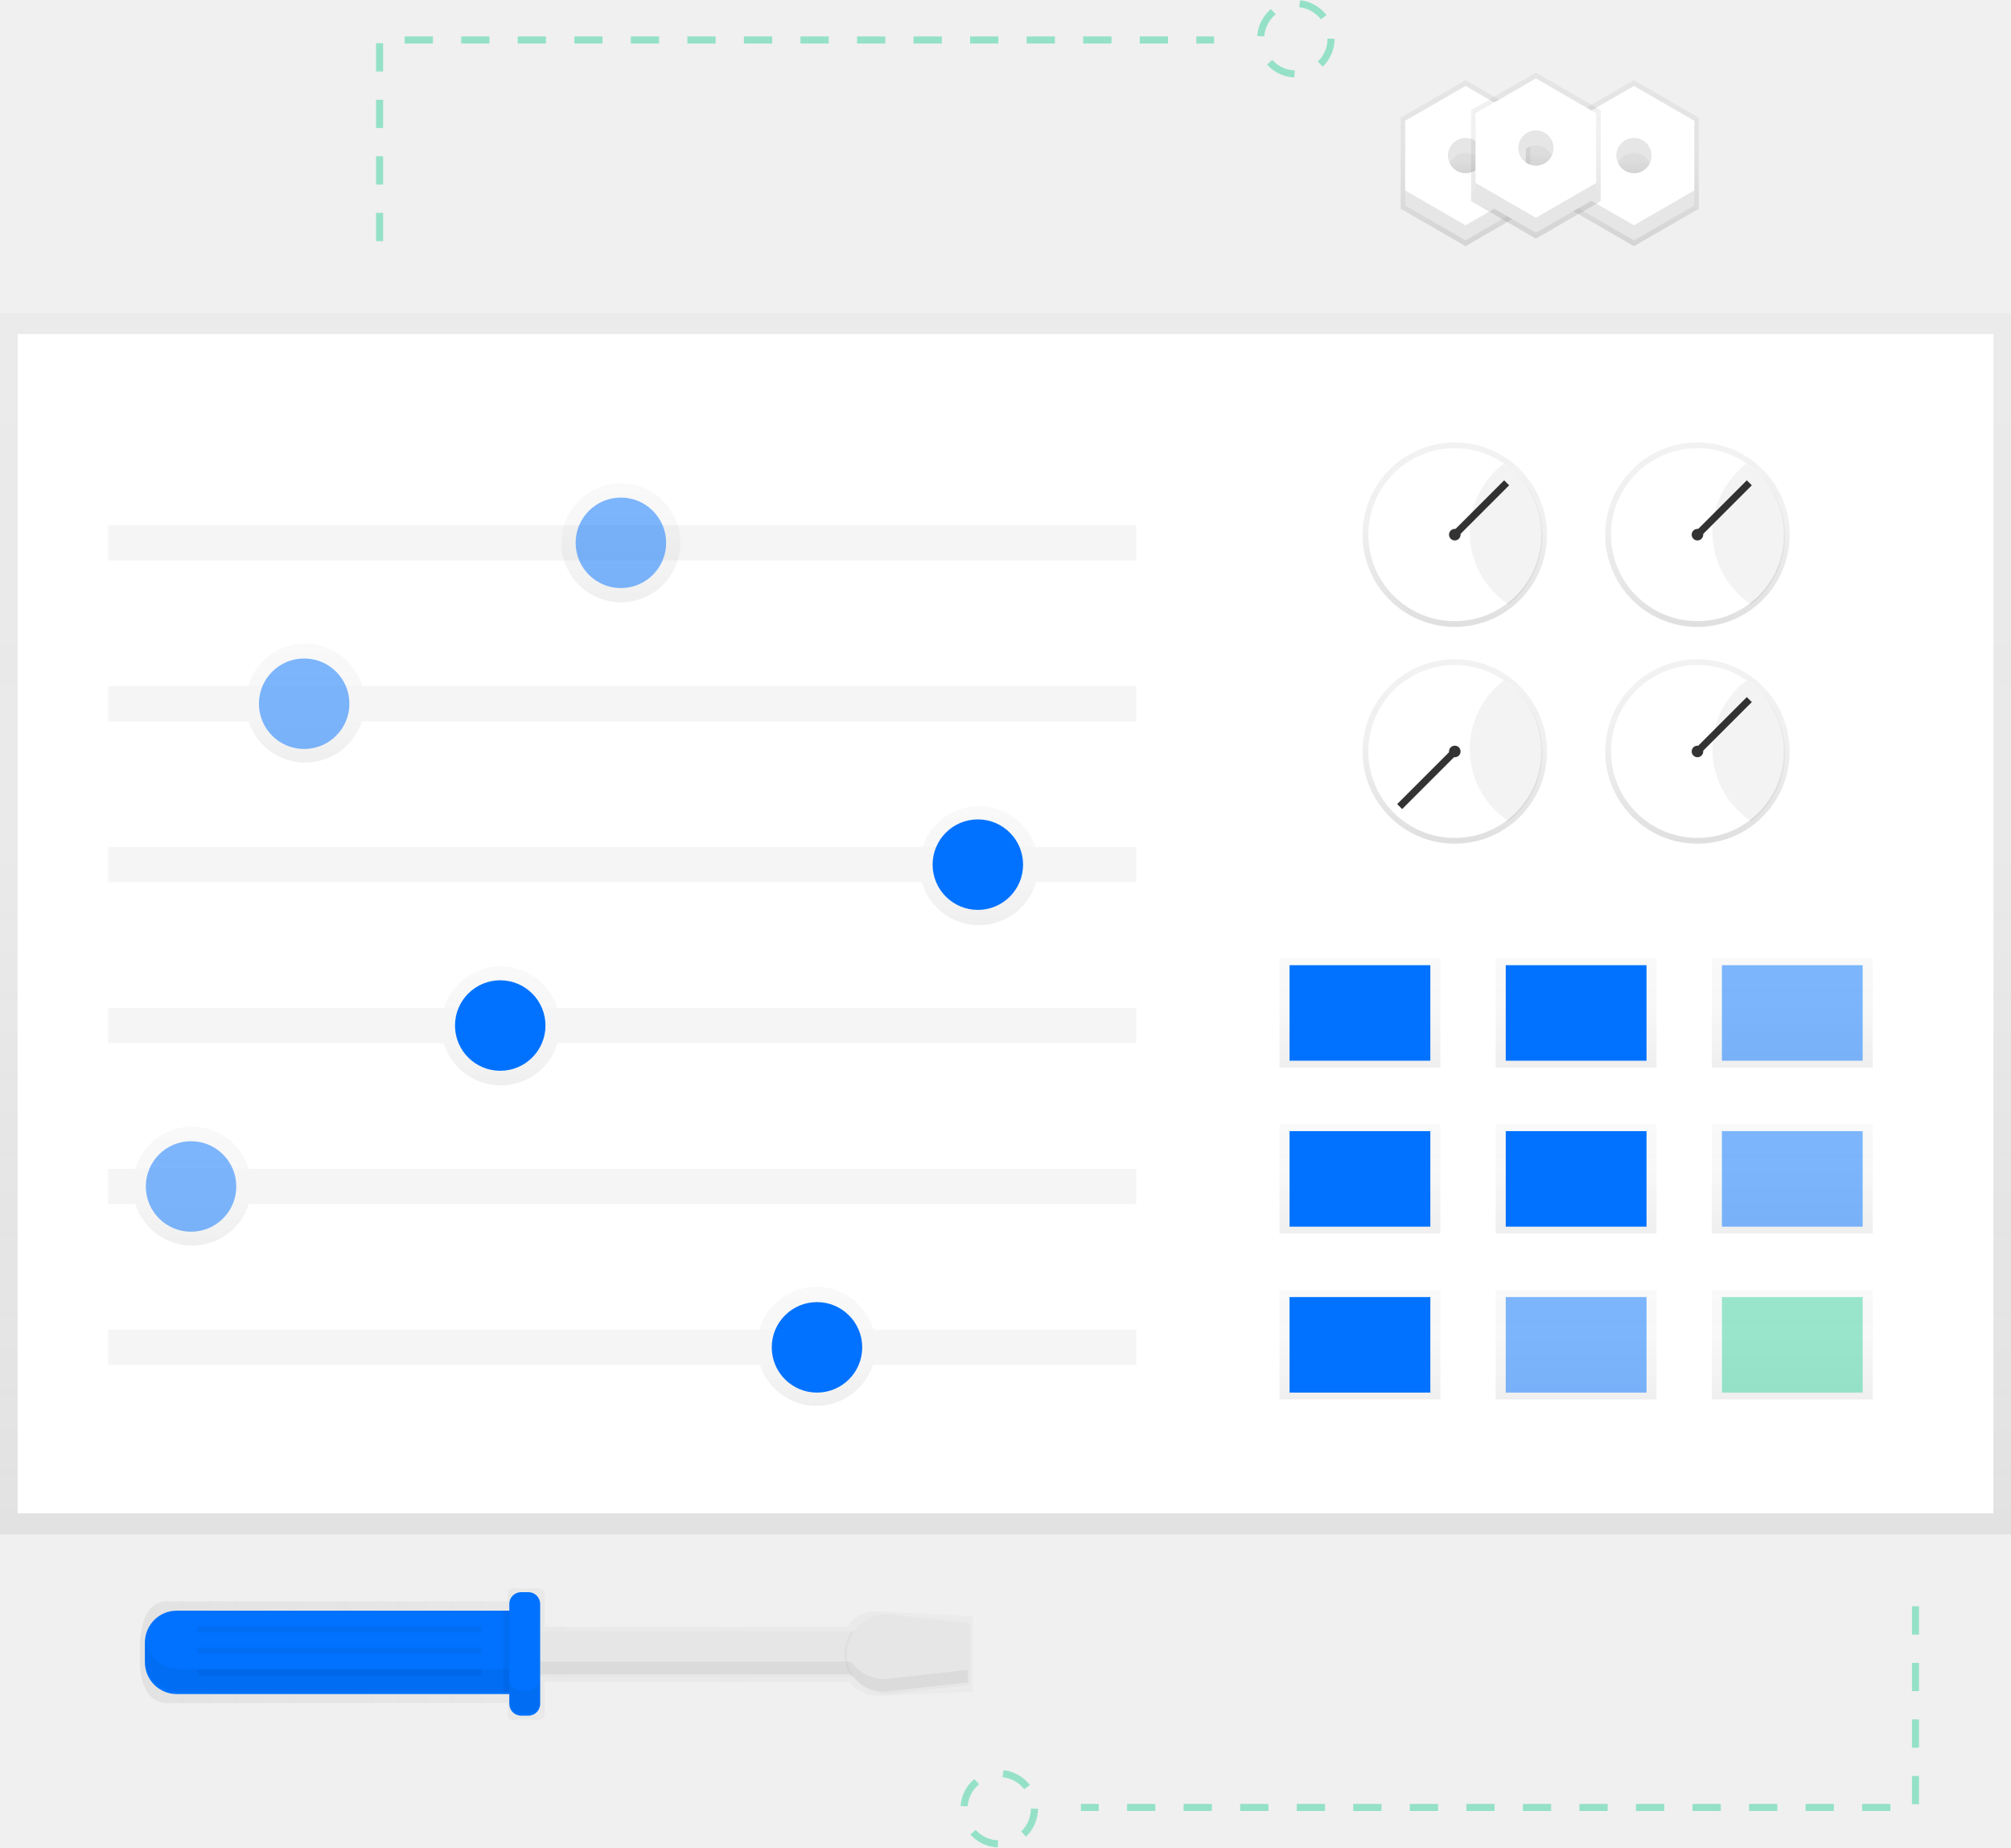
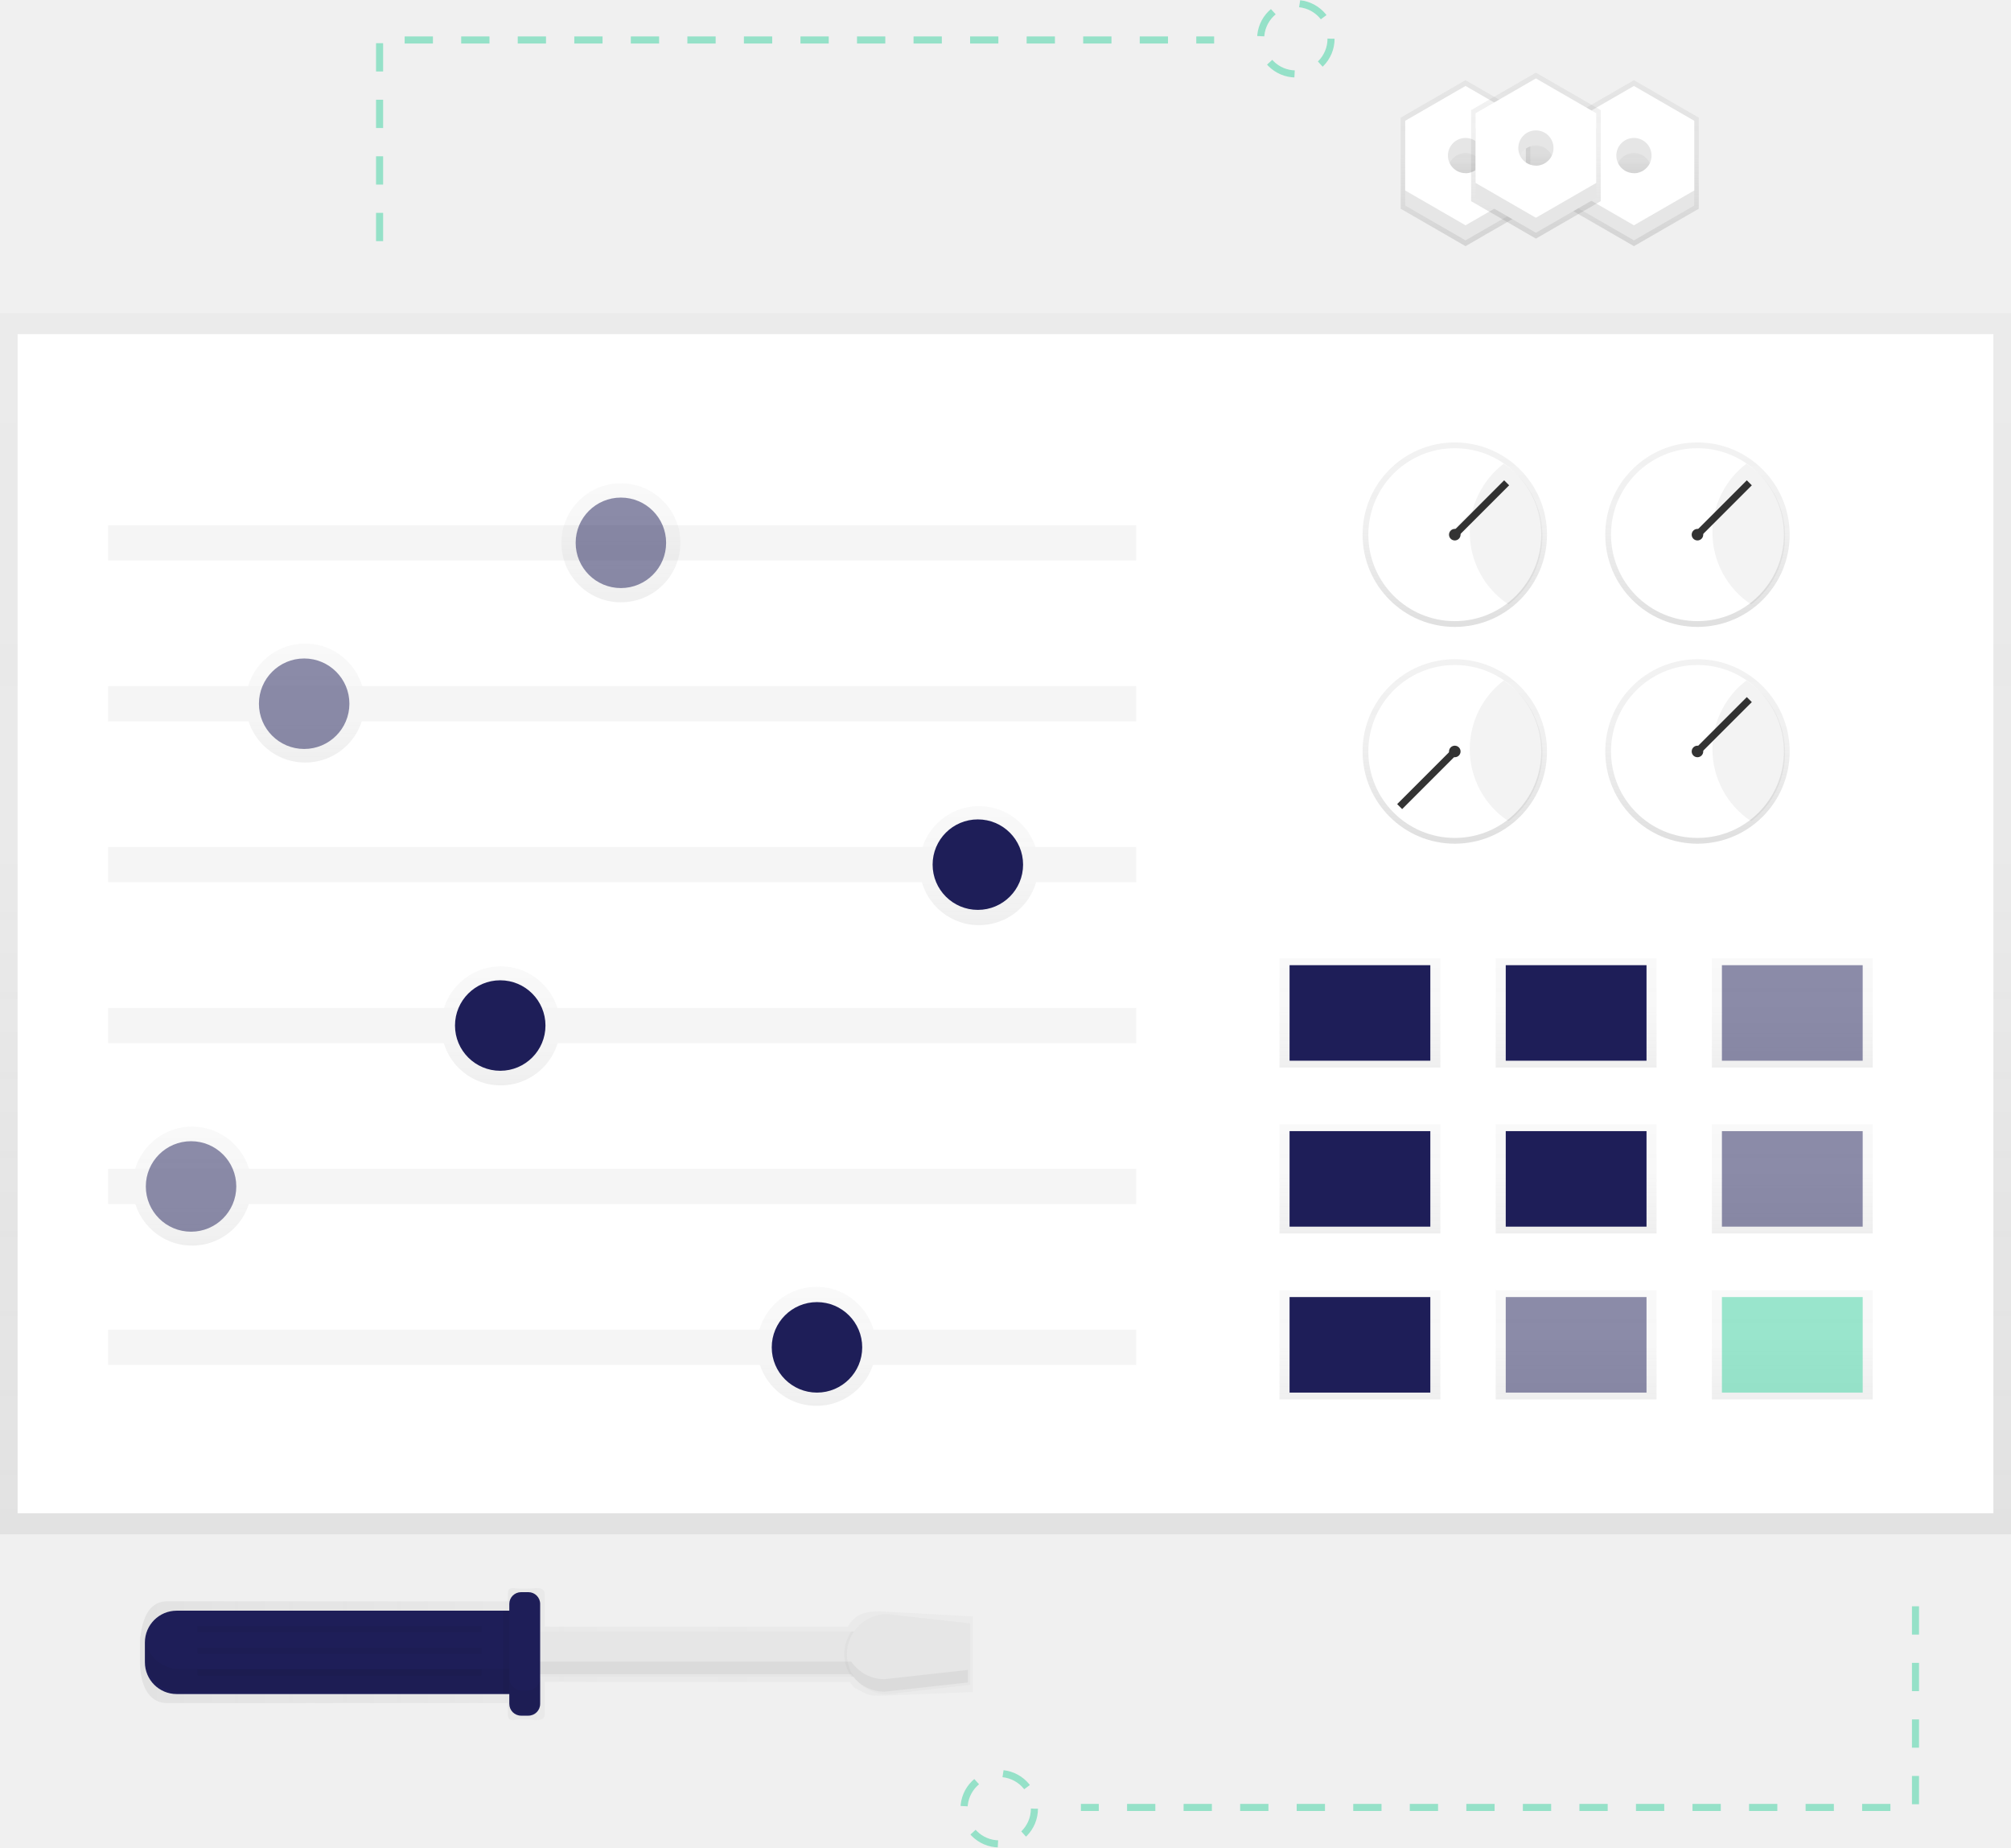
<svg xmlns="http://www.w3.org/2000/svg" xmlns:xlink="http://www.w3.org/1999/xlink" id="9e4787ba-e528-4d3f-a0d4-d0ed05e36a23" data-name="Layer 1" width="853.55" height="784" viewBox="0 0 853.55 784">
  <defs>
    <linearGradient id="9104918b-1b06-4aab-a9e3-ee1f1e968603" x1="426.78" y1="651.11" x2="426.78" y2="132.89" gradientUnits="userSpaceOnUse">
      <stop offset="0" stop-color="gray" stop-opacity="0.25" />
      <stop offset="0.54" stop-color="gray" stop-opacity="0.12" />
      <stop offset="1" stop-color="gray" stop-opacity="0.1" />
    </linearGradient>
    <linearGradient id="e1516523-3b43-4cdf-a14c-9e7d8f64d469" x1="263.53" y1="255.6" x2="263.53" y2="205.12" xlink:href="#9104918b-1b06-4aab-a9e3-ee1f1e968603" />
    <linearGradient id="172acfff-28db-4bba-8b19-28ab723f14aa" x1="129.53" y1="323.6" x2="129.53" y2="273.12" xlink:href="#9104918b-1b06-4aab-a9e3-ee1f1e968603" />
    <linearGradient id="710a7686-1834-4650-96ef-eca9a3097048" x1="415.53" y1="392.6" x2="415.53" y2="342.12" xlink:href="#9104918b-1b06-4aab-a9e3-ee1f1e968603" />
    <linearGradient id="467b5878-0dea-464a-bb51-3930fc34683d" x1="212.53" y1="460.6" x2="212.53" y2="410.12" xlink:href="#9104918b-1b06-4aab-a9e3-ee1f1e968603" />
    <linearGradient id="f3a96d16-3b8a-4da5-a01c-559b0392e5cd" x1="81.53" y1="528.6" x2="81.53" y2="478.12" xlink:href="#9104918b-1b06-4aab-a9e3-ee1f1e968603" />
    <linearGradient id="f3e8d191-6d5b-4396-bf55-b83403b8f5fa" x1="346.53" y1="596.6" x2="346.53" y2="546.12" xlink:href="#9104918b-1b06-4aab-a9e3-ee1f1e968603" />
    <linearGradient id="69a4cfba-e384-4108-97de-a317d87fd5ab" x1="577.21" y1="453.04" x2="577.21" y2="406.71" xlink:href="#9104918b-1b06-4aab-a9e3-ee1f1e968603" />
    <linearGradient id="7cbd4807-f193-4eb9-a64e-7dbda1a497ee" x1="668.97" y1="453.04" x2="668.97" y2="406.71" xlink:href="#9104918b-1b06-4aab-a9e3-ee1f1e968603" />
    <linearGradient id="a49cd629-9a0f-4f51-970c-17e3b791923d" x1="760.73" y1="453.04" x2="760.73" y2="406.71" xlink:href="#9104918b-1b06-4aab-a9e3-ee1f1e968603" />
    <linearGradient id="0df78842-62cc-4e1a-b4eb-7165b67c75da" x1="577.21" y1="523.46" x2="577.21" y2="477.13" xlink:href="#9104918b-1b06-4aab-a9e3-ee1f1e968603" />
    <linearGradient id="f59bf9a0-9823-413e-b7a2-7f328843f480" x1="668.97" y1="523.46" x2="668.97" y2="477.13" xlink:href="#9104918b-1b06-4aab-a9e3-ee1f1e968603" />
    <linearGradient id="c8b3a002-36c4-4228-a025-9f67aff1870b" x1="760.73" y1="523.46" x2="760.73" y2="477.13" xlink:href="#9104918b-1b06-4aab-a9e3-ee1f1e968603" />
    <linearGradient id="28c6655a-8735-4d27-b646-32b8de137fc7" x1="577.21" y1="593.88" x2="577.21" y2="547.54" xlink:href="#9104918b-1b06-4aab-a9e3-ee1f1e968603" />
    <linearGradient id="c3dcab84-3569-499b-8256-0d506ac4c7e6" x1="668.97" y1="593.88" x2="668.97" y2="547.54" xlink:href="#9104918b-1b06-4aab-a9e3-ee1f1e968603" />
    <linearGradient id="703ca5f3-7ed9-4e5d-a2ac-72005f7ae931" x1="760.73" y1="593.88" x2="760.73" y2="547.54" xlink:href="#9104918b-1b06-4aab-a9e3-ee1f1e968603" />
    <linearGradient id="ebe75104-ae08-4ff4-9003-91cc9510fb18" x1="232.64" y1="759.95" x2="586.13" y2="759.95" xlink:href="#9104918b-1b06-4aab-a9e3-ee1f1e968603" />
    <linearGradient id="386a826f-9f90-4b2b-8140-01eb83574438" x1="693.51" y1="104.46" x2="693.51" y2="34.04" xlink:href="#9104918b-1b06-4aab-a9e3-ee1f1e968603" />
    <linearGradient id="c1c88e78-336c-46a6-bde5-02caf2c06013" x1="866.73" y1="131.87" x2="866.73" y2="122.63" xlink:href="#9104918b-1b06-4aab-a9e3-ee1f1e968603" />
    <linearGradient id="b26a0830-028c-4b48-af03-e7caa22430c5" x1="622.03" y1="104.46" x2="622.03" y2="34.04" xlink:href="#9104918b-1b06-4aab-a9e3-ee1f1e968603" />
    <linearGradient id="25731e38-86a6-4815-b74c-72c61c3d16c8" x1="795.25" y1="131.87" x2="795.25" y2="122.63" xlink:href="#9104918b-1b06-4aab-a9e3-ee1f1e968603" />
    <linearGradient id="e23ff1eb-1730-4897-8569-9a524a71230b" x1="651.9" y1="101.26" x2="651.9" y2="30.84" xlink:href="#9104918b-1b06-4aab-a9e3-ee1f1e968603" />
    <linearGradient id="08e08e9d-34a7-409e-af66-513673e6be83" x1="825.12" y1="128.67" x2="825.12" y2="119.43" xlink:href="#9104918b-1b06-4aab-a9e3-ee1f1e968603" />
    <linearGradient id="5d869035-dc1d-4f8e-b1f3-2666532ef759" x1="617.47" y1="266.04" x2="617.47" y2="187.77" xlink:href="#9104918b-1b06-4aab-a9e3-ee1f1e968603" />
    <linearGradient id="82347b06-c024-4a9e-a6c3-538f6800d300" x1="720.47" y1="266.04" x2="720.47" y2="187.77" xlink:href="#9104918b-1b06-4aab-a9e3-ee1f1e968603" />
    <linearGradient id="ad6e7ba4-d5b5-43e5-baf4-e6e575086bfd" x1="617.47" y1="358.04" x2="617.47" y2="279.77" xlink:href="#9104918b-1b06-4aab-a9e3-ee1f1e968603" />
    <linearGradient id="810b9c3d-2f35-42cb-bc28-0e7919250191" x1="720.47" y1="358.04" x2="720.47" y2="279.77" xlink:href="#9104918b-1b06-4aab-a9e3-ee1f1e968603" />
  </defs>
  <rect y="132.89" width="853.55" height="518.22" opacity="0.5" fill="url(#9104918b-1b06-4aab-a9e3-ee1f1e968603)" />
  <rect x="7.47" y="141.8" width="838.61" height="500.39" fill="#fff" />
  <rect x="45.88" y="222.89" width="436.38" height="14.94" fill="#f5f5f5" />
  <circle cx="263.53" cy="230.36" r="25.24" opacity="0.5" fill="url(#e1516523-3b43-4cdf-a14c-9e7d8f64d469)" />
  <circle cx="129.53" cy="298.36" r="25.24" opacity="0.5" fill="url(#172acfff-28db-4bba-8b19-28ab723f14aa)" />
  <circle cx="415.53" cy="367.36" r="25.24" opacity="0.5" fill="url(#710a7686-1834-4650-96ef-eca9a3097048)" />
  <circle cx="212.53" cy="435.36" r="25.24" opacity="0.5" fill="url(#467b5878-0dea-464a-bb51-3930fc34683d)" />
  <circle cx="81.53" cy="503.36" r="25.24" opacity="0.5" fill="url(#f3a96d16-3b8a-4da5-a01c-559b0392e5cd)" />
  <circle cx="346.53" cy="571.36" r="25.24" opacity="0.5" fill="url(#f3e8d191-6d5b-4396-bf55-b83403b8f5fa)" />
-   <circle cx="263.53" cy="230.36" r="19.2" fill="#0072ff" opacity="0.5" />
+   <circle cx="263.53" cy="230.36" r="19.2" fill="#1e1e58" opacity="0.5" />
  <rect x="45.88" y="291.17" width="436.38" height="14.94" fill="#f5f5f5" />
-   <circle cx="129.1" cy="298.64" r="19.2" fill="#0072ff" opacity="0.5" />
+   <circle cx="129.1" cy="298.64" r="19.2" fill="#1e1e58" opacity="0.5" />
  <rect x="45.88" y="359.46" width="436.38" height="14.94" fill="#f5f5f5" />
-   <circle cx="415.04" cy="366.93" r="19.2" fill="#0072ff" />
+   <circle cx="415.04" cy="366.93" r="19.2" fill="#1e1e58" />
  <rect x="45.88" y="427.74" width="436.38" height="14.94" fill="#f5f5f5" />
-   <circle cx="212.32" cy="435.21" r="19.2" fill="#0072ff" />
+   <circle cx="212.32" cy="435.21" r="19.2" fill="#1e1e58" />
  <rect x="45.88" y="496.03" width="436.38" height="14.94" fill="#f5f5f5" />
-   <circle cx="81.09" cy="503.5" r="19.2" fill="#0072ff" opacity="0.5" />
+   <circle cx="81.09" cy="503.5" r="19.2" fill="#1e1e58" opacity="0.5" />
  <rect x="45.88" y="564.31" width="436.38" height="14.94" fill="#f5f5f5" />
-   <circle cx="346.76" cy="571.78" r="19.2" fill="#0072ff" />
+   <circle cx="346.76" cy="571.78" r="19.2" fill="#1e1e58" />
  <rect x="543.07" y="406.71" width="68.28" height="46.34" opacity="0.5" fill="url(#69a4cfba-e384-4108-97de-a317d87fd5ab)" />
  <rect x="634.83" y="406.71" width="68.28" height="46.34" opacity="0.5" fill="url(#7cbd4807-f193-4eb9-a64e-7dbda1a497ee)" />
  <rect x="726.59" y="406.71" width="68.28" height="46.34" opacity="0.5" fill="url(#a49cd629-9a0f-4f51-970c-17e3b791923d)" />
  <rect x="543.07" y="477.13" width="68.28" height="46.34" opacity="0.5" fill="url(#0df78842-62cc-4e1a-b4eb-7165b67c75da)" />
  <rect x="634.83" y="477.13" width="68.28" height="46.34" opacity="0.5" fill="url(#f59bf9a0-9823-413e-b7a2-7f328843f480)" />
  <rect x="726.59" y="477.13" width="68.28" height="46.34" opacity="0.5" fill="url(#c8b3a002-36c4-4228-a025-9f67aff1870b)" />
  <rect x="543.07" y="547.54" width="68.28" height="46.34" opacity="0.5" fill="url(#28c6655a-8735-4d27-b646-32b8de137fc7)" />
  <rect x="634.83" y="547.54" width="68.28" height="46.34" opacity="0.5" fill="url(#c3dcab84-3569-499b-8256-0d506ac4c7e6)" />
  <rect x="726.59" y="547.54" width="68.28" height="46.34" opacity="0.5" fill="url(#703ca5f3-7ed9-4e5d-a2ac-72005f7ae931)" />
-   <rect x="547.34" y="409.6" width="59.75" height="40.54" fill="#0072ff" />
-   <rect x="639.1" y="409.6" width="59.75" height="40.54" fill="#0072ff" />
-   <rect x="730.85" y="409.6" width="59.75" height="40.54" fill="#0072ff" opacity="0.5" />
-   <rect x="547.34" y="480.02" width="59.75" height="40.54" fill="#0072ff" />
-   <rect x="639.1" y="480.02" width="59.75" height="40.54" fill="#0072ff" />
-   <rect x="730.85" y="480.02" width="59.75" height="40.54" fill="#0072ff" opacity="0.5" />
-   <rect x="547.34" y="550.44" width="59.75" height="40.54" fill="#0072ff" />
-   <rect x="639.1" y="550.44" width="59.75" height="40.54" fill="#0072ff" opacity="0.5" />
+   <rect x="547.34" y="409.6" width="59.75" height="40.54" fill="#1e1e58" />
+   <rect x="639.1" y="409.6" width="59.75" height="40.54" fill="#1e1e58" />
+   <rect x="730.85" y="409.6" width="59.75" height="40.54" fill="#1e1e58" opacity="0.5" />
+   <rect x="547.34" y="480.02" width="59.75" height="40.54" fill="#1e1e58" />
+   <rect x="639.1" y="480.02" width="59.75" height="40.54" fill="#1e1e58" />
+   <rect x="730.85" y="480.02" width="59.75" height="40.54" fill="#1e1e58" opacity="0.5" />
+   <rect x="547.34" y="550.44" width="59.75" height="40.54" fill="#1e1e58" />
+   <rect x="639.1" y="550.44" width="59.75" height="40.54" fill="#1e1e58" opacity="0.5" />
  <rect x="730.85" y="550.44" width="59.75" height="40.54" fill="#3ad29f" opacity="0.5" />
  <path d="M546.65,741.81c-6,0-10.45,1-13.61,6.5H404.4V734.45c0-3.6-4.6-2.25-7.63-2.25h-2.51c-3,0-5.5-1.35-5.5,2.25v3.09H244.28c-7.48,0-10.45,6.56-11.47,15.09,0-.22-.06-.43-.08-.65-.05.61-.08,1.23-.08,1.85v9.33c0,9.72,3.44,17.59,11.64,17.59H388.77v4.69c0,3.6,2.46,2.25,5.5,2.25h2.51c3,0,7.63,1.35,7.63-2.25V771.76H533.84a20,20,0,0,0,1.94,2.44c5.54,2.81,5.62,3.43,10.69,3.43l39.66-1.6V744Z" transform="translate(-173.22 -58)" opacity="0.5" fill="url(#ebe75104-ae08-4ff4-9003-91cc9510fb18)" />
  <rect x="166.44" y="692.34" width="198.45" height="19.2" fill="#e6e6e6" />
  <path d="M531.58,759.95h0a17,17,0,0,0,3,9.6h2.5v-19.2h-2.5A17,17,0,0,0,531.58,759.95Z" transform="translate(-173.22 -58)" opacity="0.03" />
  <path d="M585.06,773,549.68,777a17,17,0,0,1-17-17h0a17,17,0,0,1,17-17l35.38,3.93Z" transform="translate(-173.22 -58)" fill="#e6e6e6" />
  <path d="M534.55,763.15h-196v5.33h196a17,17,0,0,0,14.07,7.43L584,772v-5.33l-35.38,3.93A17,17,0,0,1,534.55,763.15Z" transform="translate(-173.22 -58)" opacity="0.05" />
-   <path d="M75,683.53H218.79a0,0,0,0,1,0,0v35.38a0,0,0,0,1,0,0H75a13.5,13.5,0,0,1-13.5-13.5V697A13.5,13.5,0,0,1,75,683.53Z" fill="#0072ff" />
-   <rect x="216.17" y="675.67" width="13.1" height="52.41" rx="5" ry="5" fill="#0072ff" />
+   <path d="M75,683.53H218.79a0,0,0,0,1,0,0v35.38a0,0,0,0,1,0,0H75a13.5,13.5,0,0,1-13.5-13.5V697A13.5,13.5,0,0,1,75,683.53Z" fill="#1e1e58" />
+   <rect x="216.17" y="675.67" width="13.1" height="52.41" rx="5" ry="5" fill="#1e1e58" />
  <rect x="213.55" y="683.53" width="2.62" height="35.38" opacity="0.05" />
  <rect x="83.82" y="690.08" width="120.55" height="2.62" opacity="0.05" />
  <rect x="83.82" y="699.25" width="120.55" height="2.62" opacity="0.05" />
  <rect x="83.82" y="708.43" width="120.55" height="2.62" opacity="0.05" />
  <path d="M397.16,775.41h-2.43a5.33,5.33,0,0,1-5.33-5.33v-3.84H249.17a14.4,14.4,0,0,1-14.32-12.89,14.56,14.56,0,0,0-.08,1.52v6.57a14.4,14.4,0,0,0,14.4,14.4H389.39v3.84a5.33,5.33,0,0,0,5.33,5.33h2.43a5.33,5.33,0,0,0,5.33-5.33v-9.6A5.33,5.33,0,0,1,397.16,775.41Z" transform="translate(-173.22 -58)" opacity="0.05" />
  <polygon points="693.51 34.04 666 49.93 666 56.8 666 81.7 666 88.58 693.51 104.46 721.02 88.58 721.02 81.7 721.02 56.8 721.02 49.93 693.51 34.04" fill="url(#386a826f-9f90-4b2b-8140-01eb83574438)" />
  <path d="M866.73,131.87a8.08,8.08,0,0,1-7.3-4.62,8.08,8.08,0,0,1,14.6,0A8.08,8.08,0,0,1,866.73,131.87Z" transform="translate(-173.22 -58)" opacity="0.5" fill="url(#c1c88e78-336c-46a6-bde5-02caf2c06013)" />
  <path d="M866.73,100.88l-25.61,14.78v29.57L866.73,160l25.61-14.78V115.67Zm0,37a7.47,7.47,0,1,1,7.47-7.47A7.47,7.47,0,0,1,866.73,137.92Z" transform="translate(-173.22 -58)" fill="#e6e6e6" />
  <path d="M866.73,94.48l-25.61,14.78v29.57l25.61,14.78,25.61-14.78V109.27Zm0,37A7.47,7.47,0,1,1,874.2,124,7.47,7.47,0,0,1,866.73,131.52Z" transform="translate(-173.22 -58)" fill="#fff" />
  <polygon points="622.03 34.04 594.51 49.93 594.51 56.8 594.51 81.7 594.51 88.58 622.03 104.46 649.54 88.58 649.54 81.7 649.54 56.8 649.54 49.93 622.03 34.04" fill="url(#b26a0830-028c-4b48-af03-e7caa22430c5)" />
  <path d="M795.25,131.87a8.08,8.08,0,0,1-7.3-4.62,8.08,8.08,0,0,1,14.6,0A8.08,8.08,0,0,1,795.25,131.87Z" transform="translate(-173.22 -58)" opacity="0.5" fill="url(#25731e38-86a6-4815-b74c-72c61c3d16c8)" />
  <path d="M795.25,100.88l-25.61,14.78v29.57L795.25,160l25.61-14.78V115.67Zm0,37a7.47,7.47,0,1,1,7.47-7.47A7.47,7.47,0,0,1,795.25,137.92Z" transform="translate(-173.22 -58)" fill="#e6e6e6" />
  <path d="M795.25,94.48l-25.61,14.78v29.57l25.61,14.78,25.61-14.78V109.27Zm0,37a7.47,7.47,0,1,1,7.47-7.47A7.47,7.47,0,0,1,795.25,131.52Z" transform="translate(-173.22 -58)" fill="#fff" />
  <polygon points="651.9 30.84 624.39 46.73 624.39 53.6 624.39 78.5 624.39 85.37 651.9 101.26 679.41 85.37 679.41 78.5 679.41 53.6 679.41 46.73 651.9 30.84" fill="url(#e23ff1eb-1730-4897-8569-9a524a71230b)" />
  <path d="M825.12,128.67a8.08,8.08,0,0,1-7.3-4.62,8.08,8.08,0,0,1,14.6,0A8.08,8.08,0,0,1,825.12,128.67Z" transform="translate(-173.22 -58)" opacity="0.5" fill="url(#08e08e9d-34a7-409e-af66-513673e6be83)" />
  <path d="M825.12,97.68l-25.61,14.78V142l25.61,14.78L850.73,142V112.47Zm0,37a7.47,7.47,0,1,1,7.47-7.47A7.47,7.47,0,0,1,825.12,134.72Z" transform="translate(-173.22 -58)" fill="#e6e6e6" />
  <path d="M825.12,91.28l-25.61,14.78v29.57l25.61,14.78,25.61-14.78V106.07Zm0,37a7.47,7.47,0,1,1,7.47-7.47A7.47,7.47,0,0,1,825.12,128.32Z" transform="translate(-173.22 -58)" fill="#fff" />
  <polyline points="161.11 102.33 161.11 16.97 515.33 16.97" fill="none" stroke="#3ad29f" stroke-miterlimit="10" stroke-width="3" stroke-dasharray="12" opacity="0.5" />
  <circle cx="550.01" cy="16.44" r="14.94" fill="none" stroke="#3ad29f" stroke-miterlimit="10" stroke-width="3" stroke-dasharray="12" opacity="0.5" />
  <polyline points="813.01 681.67 813.01 767.03 458.78 767.03" fill="none" stroke="#3ad29f" stroke-miterlimit="10" stroke-width="3" stroke-dasharray="12" opacity="0.5" />
  <circle cx="424.11" cy="767.56" r="14.94" fill="none" stroke="#3ad29f" stroke-miterlimit="10" stroke-width="3" stroke-dasharray="12" opacity="0.5" />
  <circle cx="617.47" cy="226.9" r="39.14" fill="url(#5d869035-dc1d-4f8e-b1f3-2666532ef759)" />
  <circle cx="617.47" cy="226.9" r="36.69" fill="#fff" />
  <circle cx="617.47" cy="226.9" r="2.45" fill="#333" />
  <line x1="617.47" y1="226.9" x2="639.48" y2="204.89" fill="none" stroke="#333" stroke-miterlimit="10" stroke-width="3" />
  <path d="M797.05,283.92a36.65,36.65,0,0,0,16.44,30.59,36.68,36.68,0,0,0-2.05-59.71A36.62,36.62,0,0,0,797.05,283.92Z" transform="translate(-173.22 -58)" opacity="0.05" />
  <circle cx="720.47" cy="226.9" r="39.14" fill="url(#82347b06-c024-4a9e-a6c3-538f6800d300)" />
  <circle cx="720.47" cy="226.9" r="36.69" fill="#fff" />
  <circle cx="720.47" cy="226.9" r="2.45" fill="#333" />
  <line x1="720.47" y1="226.9" x2="742.48" y2="204.89" fill="none" stroke="#333" stroke-miterlimit="10" stroke-width="3" />
  <path d="M900.05,283.92a36.65,36.65,0,0,0,16.44,30.59,36.68,36.68,0,0,0-2.05-59.71A36.62,36.62,0,0,0,900.05,283.92Z" transform="translate(-173.22 -58)" opacity="0.05" />
  <circle cx="617.47" cy="318.9" r="39.14" fill="url(#ad6e7ba4-d5b5-43e5-baf4-e6e575086bfd)" />
  <circle cx="617.47" cy="318.9" r="36.69" fill="#fff" />
  <circle cx="617.47" cy="318.9" r="2.45" fill="#333" />
  <line x1="617.47" y1="318.9" x2="594.07" y2="342.3" fill="none" stroke="#333" stroke-miterlimit="10" stroke-width="3" />
  <path d="M797.05,375.92a36.65,36.65,0,0,0,16.44,30.59,36.68,36.68,0,0,0-2.05-59.71A36.62,36.62,0,0,0,797.05,375.92Z" transform="translate(-173.22 -58)" opacity="0.05" />
  <circle cx="720.47" cy="318.9" r="39.14" fill="url(#810b9c3d-2f35-42cb-bc28-0e7919250191)" />
  <circle cx="720.47" cy="318.9" r="36.69" fill="#fff" />
  <circle cx="720.47" cy="318.9" r="2.45" fill="#333" />
  <line x1="720.47" y1="318.9" x2="742.48" y2="296.89" fill="none" stroke="#333" stroke-miterlimit="10" stroke-width="3" />
  <path d="M900.05,375.92a36.65,36.65,0,0,0,16.44,30.59,36.68,36.68,0,0,0-2.05-59.71A36.62,36.62,0,0,0,900.05,375.92Z" transform="translate(-173.22 -58)" opacity="0.05" />
</svg>
